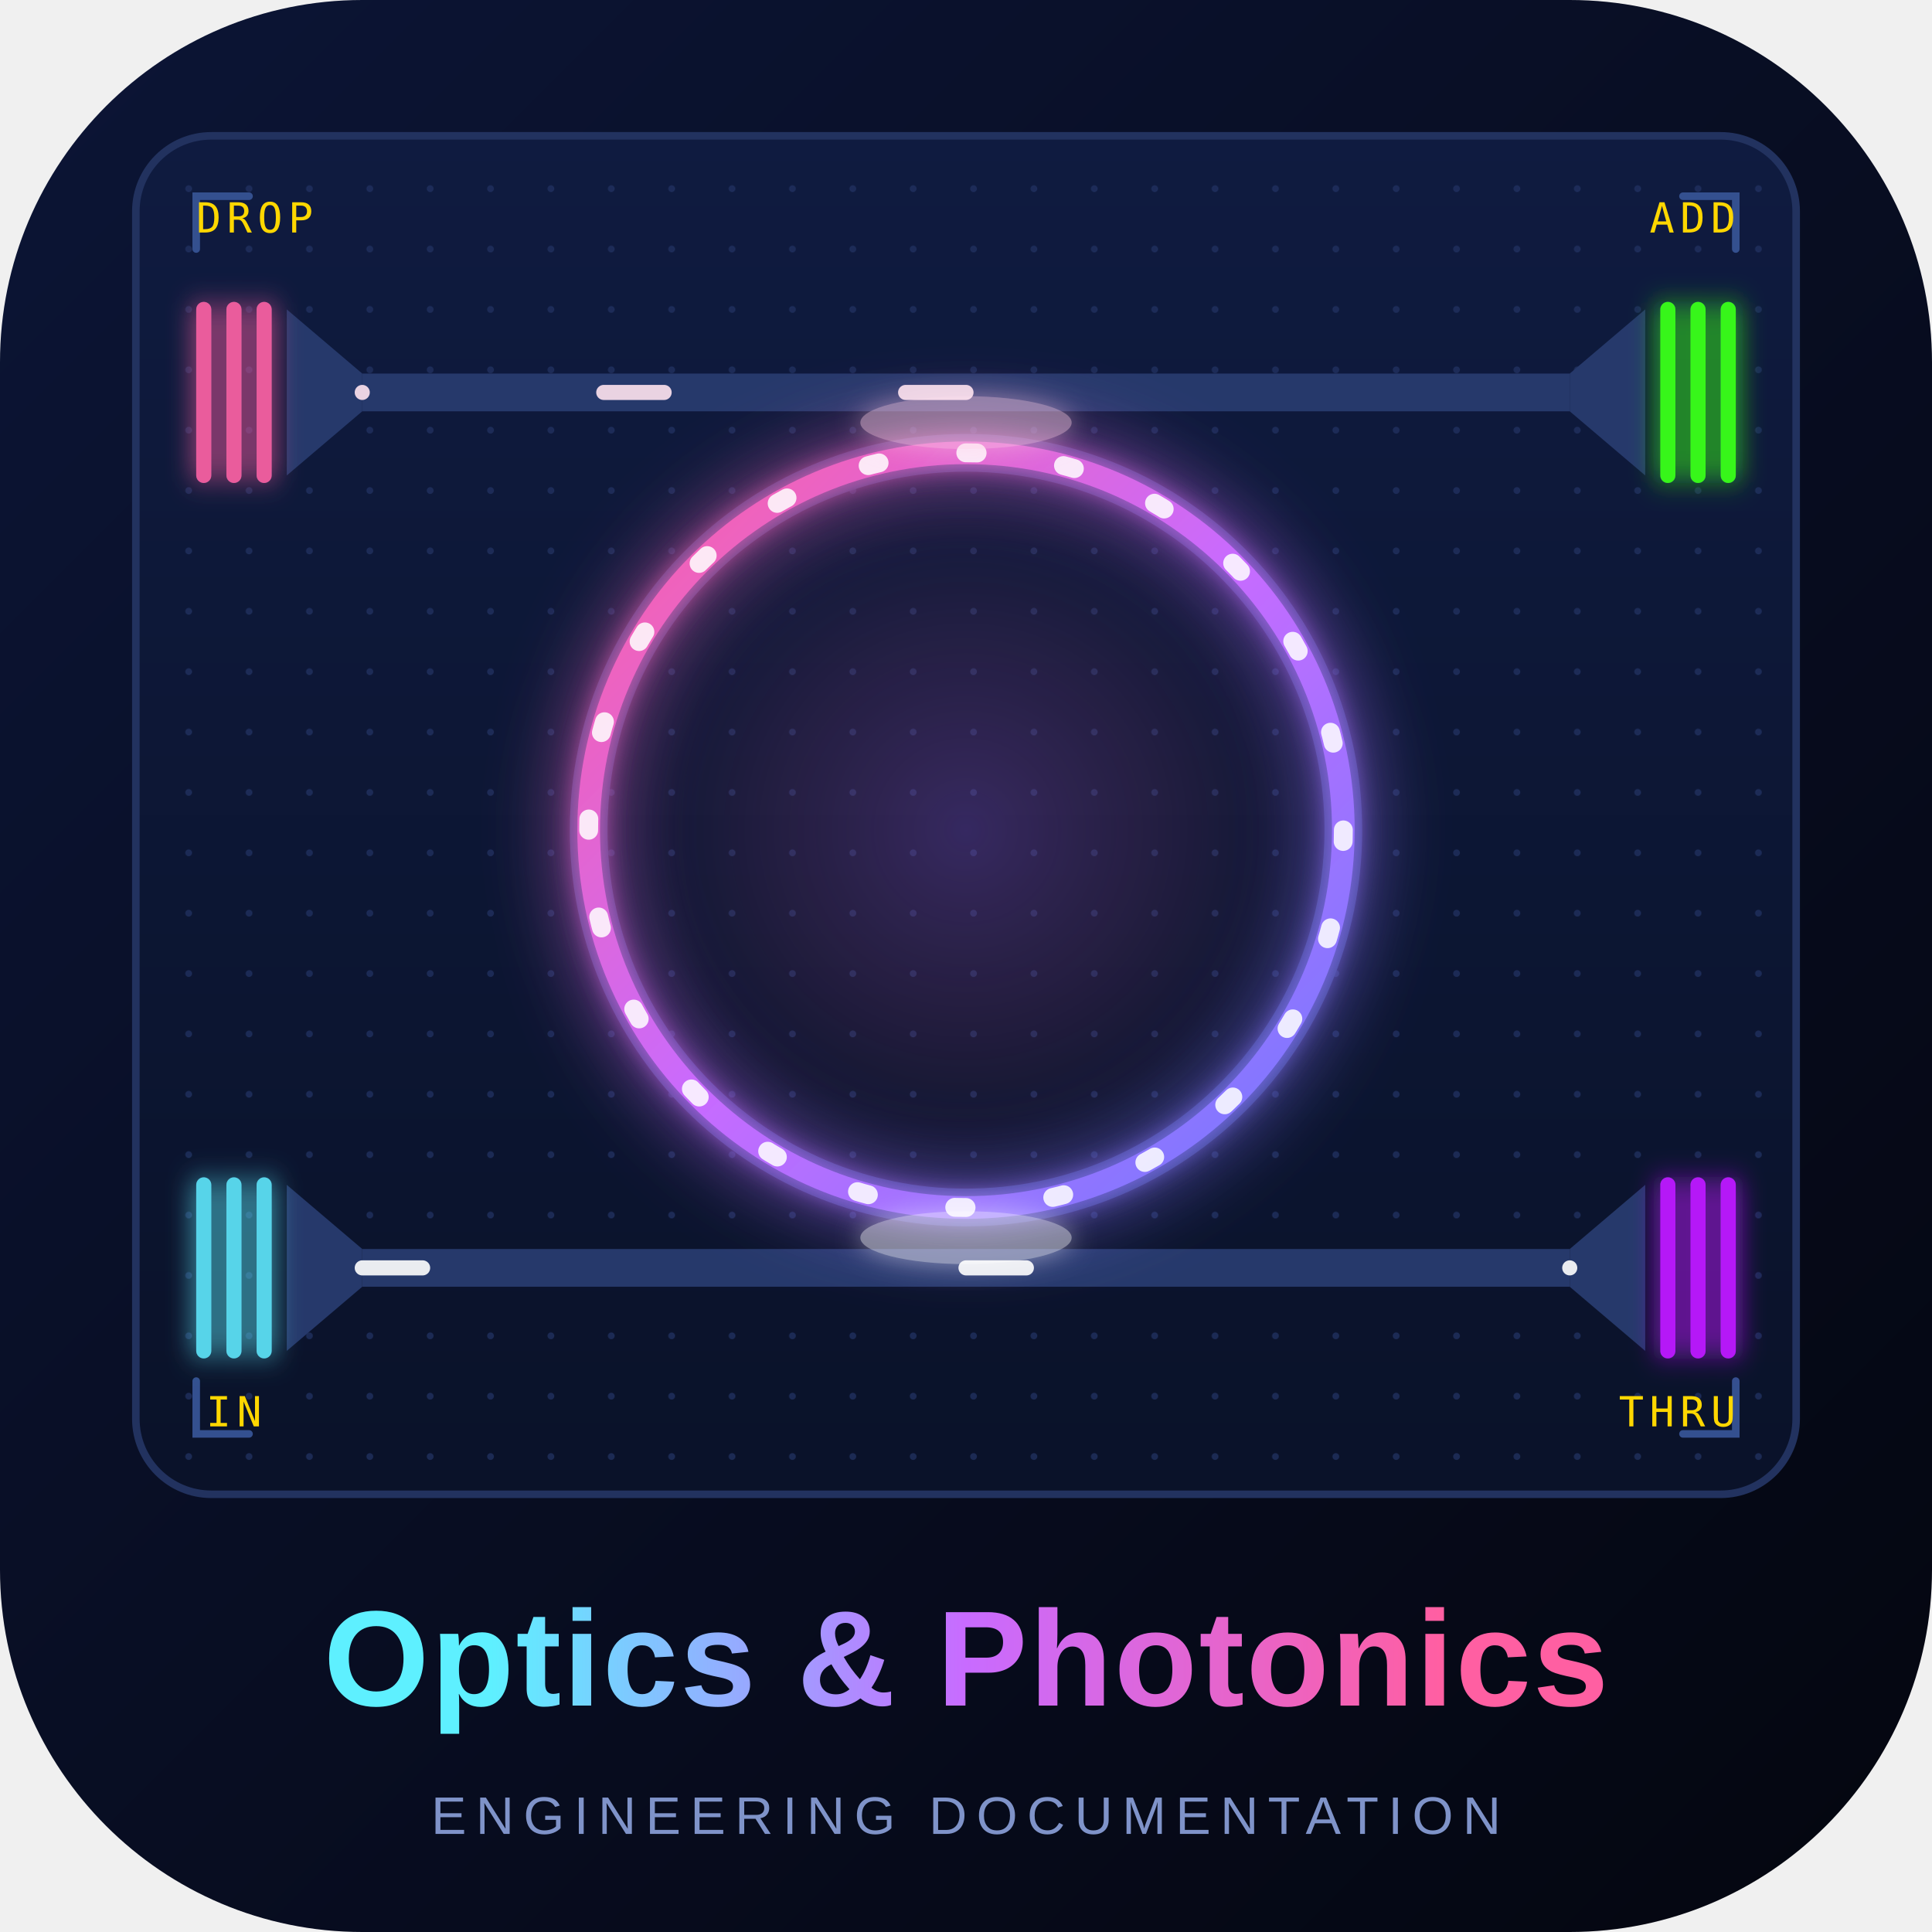
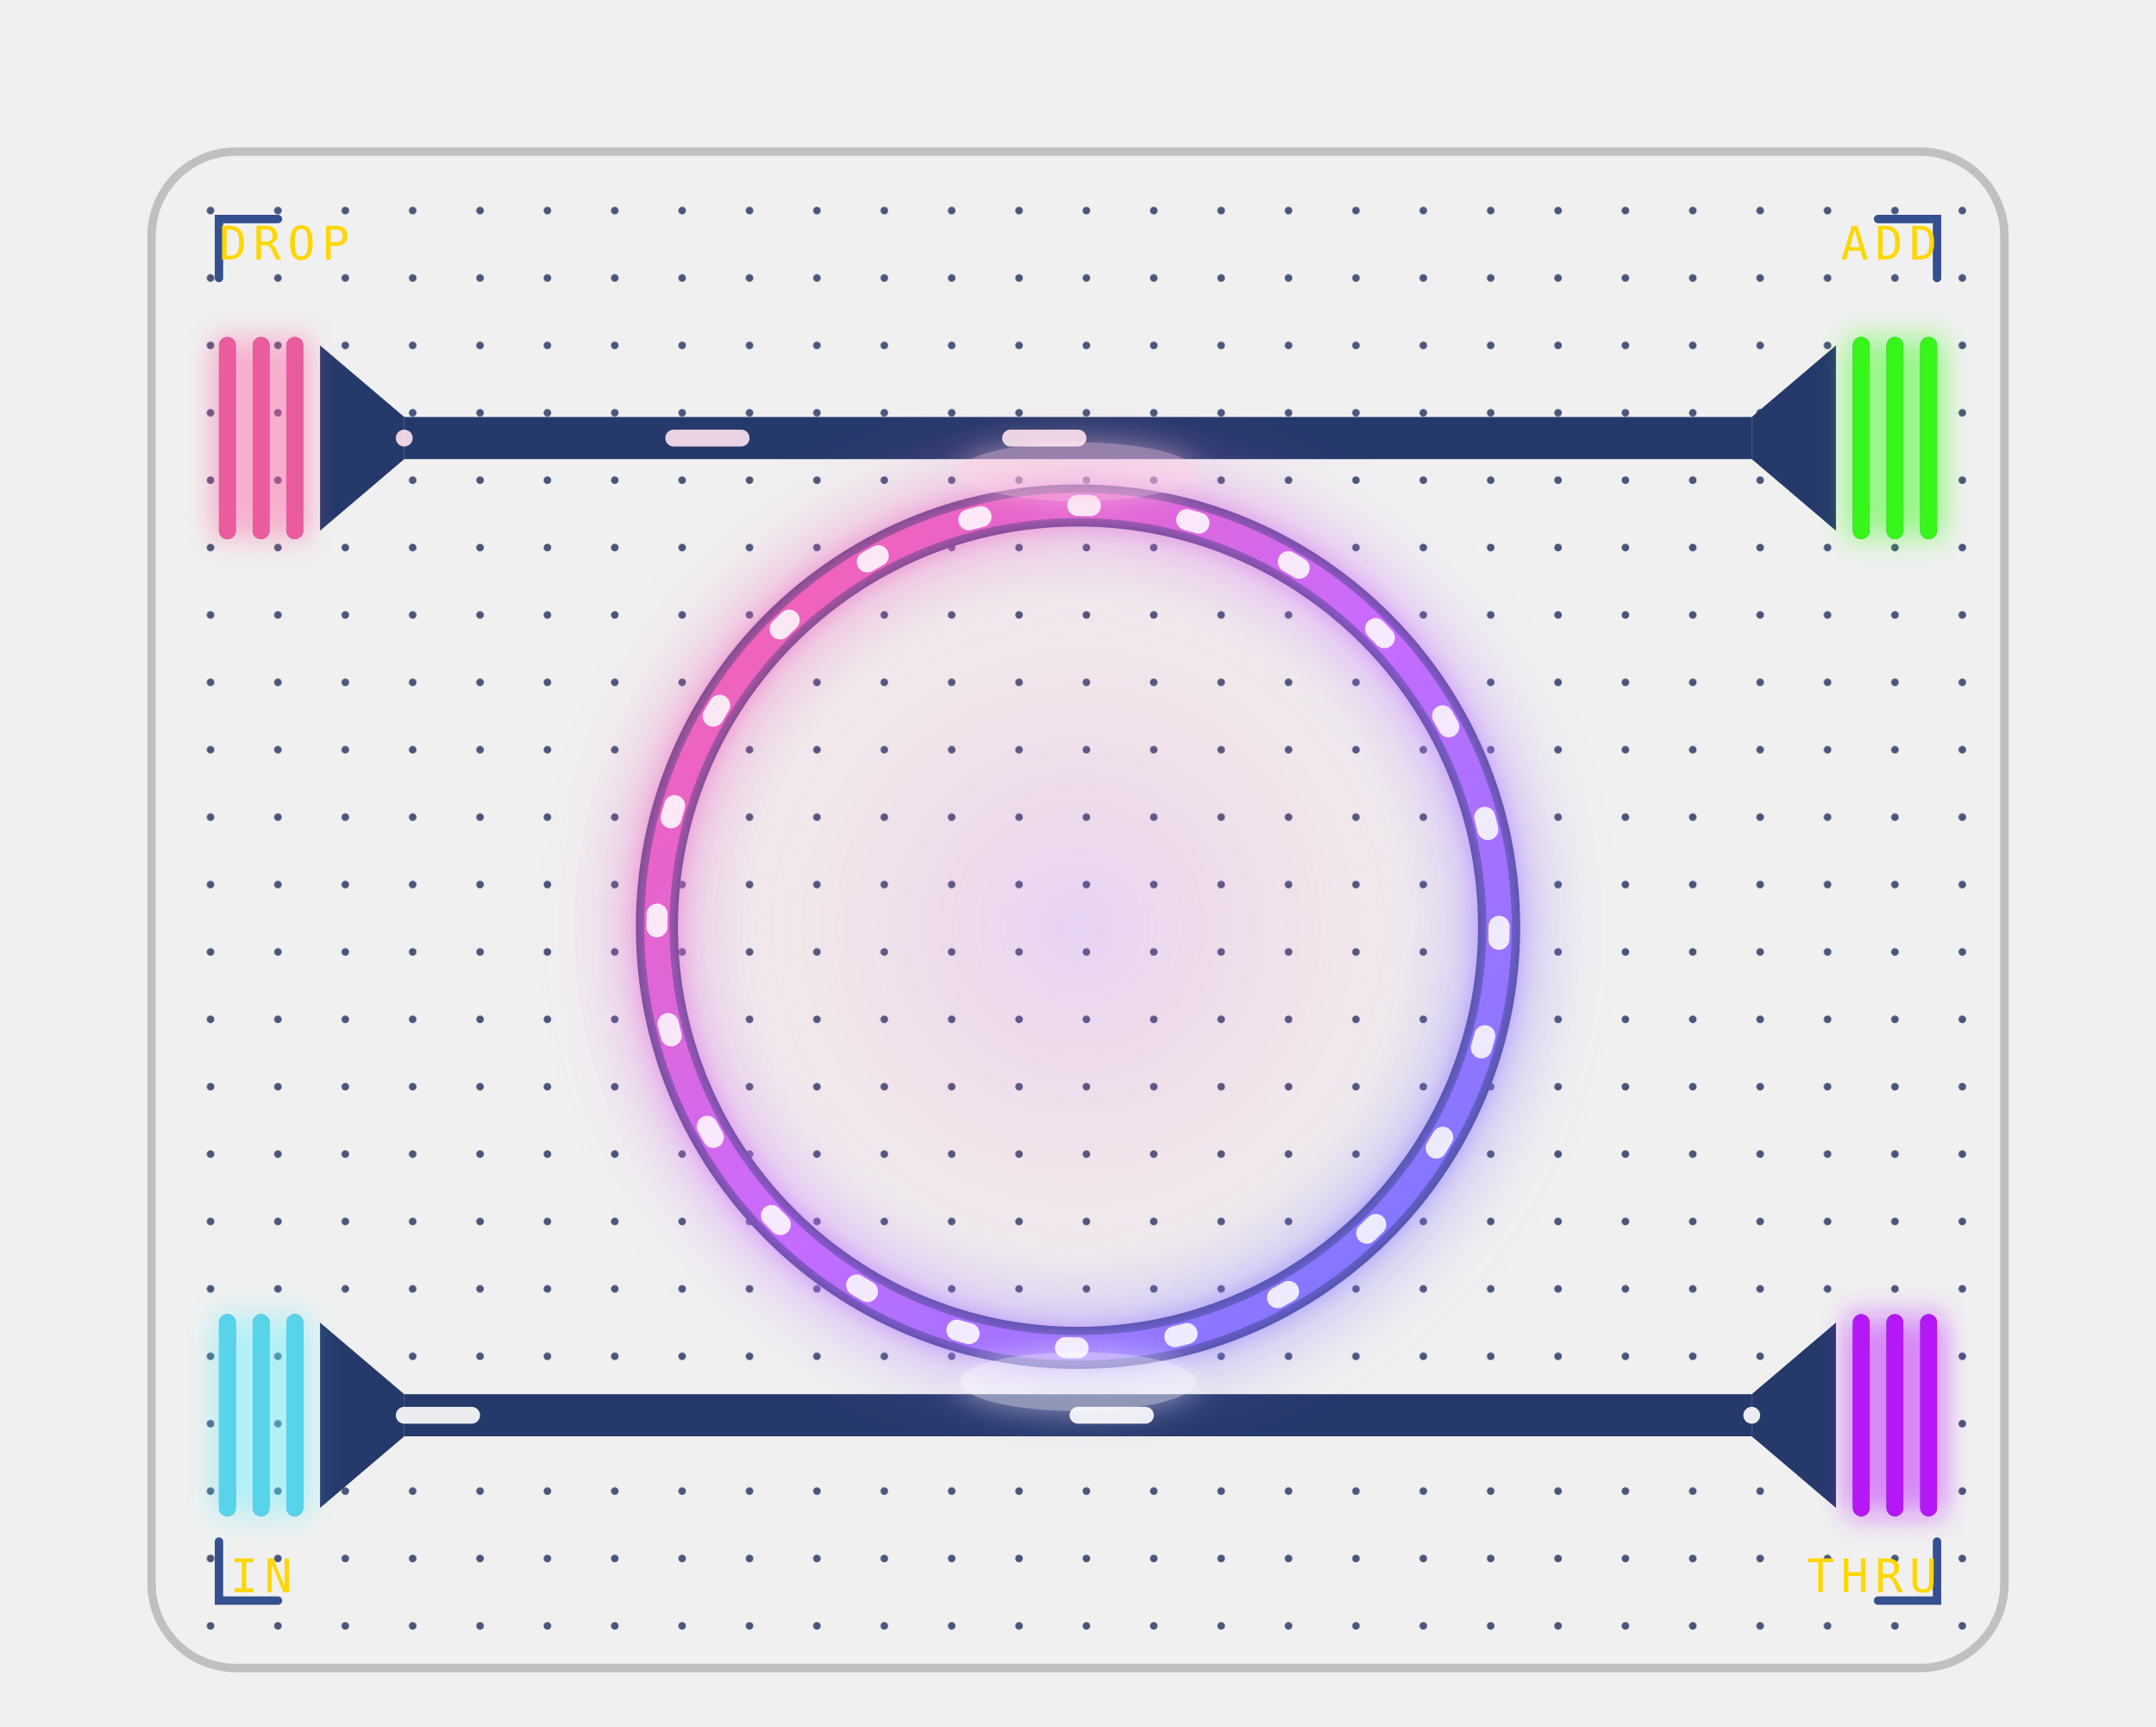
- <svg xmlns="http://www.w3.org/2000/svg" viewBox="0 0 512 512" width="512" height="512" role="img" aria-label="Optics &amp; Photonics Engineering Documentation logo">
+ <svg xmlns="http://www.w3.org/2000/svg" viewBox="0 0 512 410" width="512" height="410" role="img" aria-label="Optics &amp; Photonics Engineering Documentation logo">
  <defs>
-     <linearGradient id="pBg" x1="0" y1="0" x2="1" y2="1">
-       <stop offset="0%" stop-color="#0c1536" />
-       <stop offset="100%" stop-color="#04060f" />
-     </linearGradient>
-     <linearGradient id="pDie" x1="0" y1="0" x2="0" y2="1">
-       <stop offset="0%" stop-color="#0f1b40" />
-       <stop offset="100%" stop-color="#0a1229" />
-     </linearGradient>
    <pattern id="pDots" width="16" height="16" patternUnits="userSpaceOnUse">
      <circle cx="2" cy="2" r="0.9" fill="#20305e" />
    </pattern>
    <linearGradient id="pBus" gradientUnits="userSpaceOnUse" x1="96" y1="0" x2="416" y2="0">
      <stop offset="0%" stop-color="#eafdff" />
      <stop offset="35%" stop-color="#5ef0ff" />
      <stop offset="50%" stop-color="#38d6ff" />
      <stop offset="100%" stop-color="#2aa8ff" stop-opacity="0.55" />
    </linearGradient>
    <linearGradient id="pDrop" gradientUnits="userSpaceOnUse" x1="256" y1="0" x2="96" y2="0">
      <stop offset="0%" stop-color="#ff5fa2" />
      <stop offset="100%" stop-color="#ff8cc0" stop-opacity="0.9" />
    </linearGradient>
    <linearGradient id="pRing" gradientUnits="userSpaceOnUse" x1="156" y1="120" x2="356" y2="320">
      <stop offset="0%" stop-color="#ff5fa2" />
      <stop offset="50%" stop-color="#c86bff" />
      <stop offset="100%" stop-color="#6c7bff" />
    </linearGradient>
    <radialGradient id="pCore" cx="0.5" cy="0.5" r="0.5">
      <stop offset="0%" stop-color="#c86bff" stop-opacity="0.22" />
      <stop offset="70%" stop-color="#ff5fa2" stop-opacity="0.06" />
      <stop offset="100%" stop-color="#ff5fa2" stop-opacity="0" />
    </radialGradient>
-     <linearGradient id="pText" gradientUnits="userSpaceOnUse" x1="130" y1="0" x2="382" y2="0">
-       <stop offset="0%" stop-color="#5ef0ff" />
-       <stop offset="50%" stop-color="#c86bff" />
-       <stop offset="100%" stop-color="#ff5fa2" />
-     </linearGradient>
    <filter id="pGlow" x="-50%" y="-50%" width="200%" height="200%">
      <feGaussianBlur stdDeviation="3.5" result="b" />
      <feMerge>
        <feMergeNode in="b" />
        <feMergeNode in="SourceGraphic" />
      </feMerge>
    </filter>
    <filter id="pHalo" x="-50%" y="-50%" width="200%" height="200%">
      <feGaussianBlur stdDeviation="10" />
    </filter>
  </defs>
-   <rect width="512" height="512" rx="96" fill="url(#pBg)" />
-   <rect x="36" y="36" width="440" height="360" rx="20" fill="url(#pDie)" stroke="#22325f" stroke-width="2" />
+   <rect x="36" y="36" width="440" height="360" rx="20" fill="none" stroke="currentColor" stroke-opacity="0.2" stroke-width="2" />
  <rect x="36" y="36" width="440" height="360" rx="20" fill="url(#pDots)" opacity="0.8" />
  <g stroke="#34508f" stroke-width="2" fill="none" stroke-linecap="round">
    <path d="M52 66 V52 H66" />
    <path d="M446 52 H460 V66" />
    <path d="M52 366 V380 H66" />
    <path d="M446 380 H460 V366" />
  </g>
  <g fill="none" stroke="#26396b" stroke-width="10">
    <path d="M96 336 H416" />
    <path d="M96 104 H416" />
    <circle cx="256" cy="220" r="100" />
  </g>
  <g fill="#26396b">
    <polygon points="96,331 96,341 76,358 76,314" />
    <rect x="68" y="312" width="4" height="48" rx="2" />
    <rect x="60" y="312" width="4" height="48" rx="2" />
    <rect x="52" y="312" width="4" height="48" rx="2" />
    <polygon points="416,331 416,341 436,358 436,314" />
    <rect x="440" y="312" width="4" height="48" rx="2" />
    <rect x="448" y="312" width="4" height="48" rx="2" />
    <rect x="456" y="312" width="4" height="48" rx="2" />
    <polygon points="96,99 96,109 76,126 76,82" />
    <rect x="68" y="80" width="4" height="48" rx="2" />
    <rect x="60" y="80" width="4" height="48" rx="2" />
    <rect x="52" y="80" width="4" height="48" rx="2" />
    <polygon points="416,99 416,109 436,126 436,82" />
    <rect x="440" y="80" width="4" height="48" rx="2" />
    <rect x="448" y="80" width="4" height="48" rx="2" />
    <rect x="456" y="80" width="4" height="48" rx="2" />
  </g>
  <circle cx="256" cy="220" r="94" fill="url(#pCore)" />
  <path d="M96 336 H416" stroke="url(#pBus)" stroke-width="5" fill="none" filter="url(#pGlow)" />
  <g fill="#5ef0ff" opacity="0.85" filter="url(#pGlow)">
    <rect x="68" y="312" width="4" height="48" rx="2" />
    <rect x="60" y="312" width="4" height="48" rx="2" />
    <rect x="52" y="312" width="4" height="48" rx="2" />
  </g>
  <g fill="#bc13fe" opacity="0.95" filter="url(#pGlow)">
    <rect x="440" y="312" width="4" height="48" rx="2" />
    <rect x="448" y="312" width="4" height="48" rx="2" />
    <rect x="456" y="312" width="4" height="48" rx="2" />
  </g>
  <path d="M256 104 H96" stroke="url(#pDrop)" stroke-width="5" fill="none" filter="url(#pGlow)" />
  <g fill="#ff5fa2" opacity="0.9" filter="url(#pGlow)">
    <rect x="68" y="80" width="4" height="48" rx="2" />
    <rect x="60" y="80" width="4" height="48" rx="2" />
    <rect x="52" y="80" width="4" height="48" rx="2" />
  </g>
  <g fill="#39ff14" opacity="0.95" filter="url(#pGlow)">
    <rect x="440" y="80" width="4" height="48" rx="2" />
    <rect x="448" y="80" width="4" height="48" rx="2" />
    <rect x="456" y="80" width="4" height="48" rx="2" />
  </g>
  <circle cx="256" cy="220" r="100" fill="none" stroke="url(#pRing)" stroke-width="10" opacity="0.8" filter="url(#pHalo)" />
  <circle cx="256" cy="220" r="100" fill="none" stroke="url(#pRing)" stroke-width="6" filter="url(#pGlow)" />
  <circle cx="256" cy="220" r="100" fill="none" stroke="#ffffff" stroke-opacity="0.85" stroke-width="5" stroke-linecap="round" stroke-dasharray="3 23.18">
    <animate attributeName="stroke-dashoffset" values="0;26.18" dur="1.4s" repeatCount="indefinite" />
  </circle>
  <ellipse cx="256" cy="328" rx="28" ry="7" fill="#ffffff" opacity="0.45" filter="url(#pGlow)" />
  <ellipse cx="256" cy="112" rx="28" ry="7" fill="#ffd1e6" opacity="0.45" filter="url(#pGlow)" />
  <path d="M96 336 H416" fill="none" stroke="#ffffff" stroke-width="4" stroke-linecap="round" stroke-dasharray="16 144" opacity="0.9">
    <animate attributeName="stroke-dashoffset" values="160;0" dur="1.6s" repeatCount="indefinite" />
  </path>
  <path d="M256 104 H96" fill="none" stroke="#ffe3f0" stroke-width="4" stroke-linecap="round" stroke-dasharray="16 64" opacity="0.9">
    <animate attributeName="stroke-dashoffset" values="80;0" dur="0.8s" repeatCount="indefinite" />
  </path>
  <g font-family="'JetBrains Mono', 'Consolas', 'Menlo', monospace" font-size="11" fill="#ffd700" text-anchor="middle" letter-spacing="1.5">
    <text x="62" y="378">IN</text>
    <text x="460" y="378" text-anchor="end">THRU</text>
    <text x="52" y="54" dominant-baseline="hanging" text-anchor="start">DROP</text>
    <text x="460" y="54" dominant-baseline="hanging" text-anchor="end">ADD</text>
  </g>
-   <text x="256" y="452" text-anchor="middle" font-family="'Segoe UI', 'Helvetica Neue', Arial, sans-serif" font-size="36" font-weight="700" letter-spacing="0.5" fill="url(#pText)">Optics &amp; Photonics</text>
-   <text x="256" y="486" text-anchor="middle" font-family="'Segoe UI', 'Helvetica Neue', Arial, sans-serif" font-size="14" font-weight="500" letter-spacing="2.5" fill="#7f93c9">ENGINEERING DOCUMENTATION</text>
</svg>
